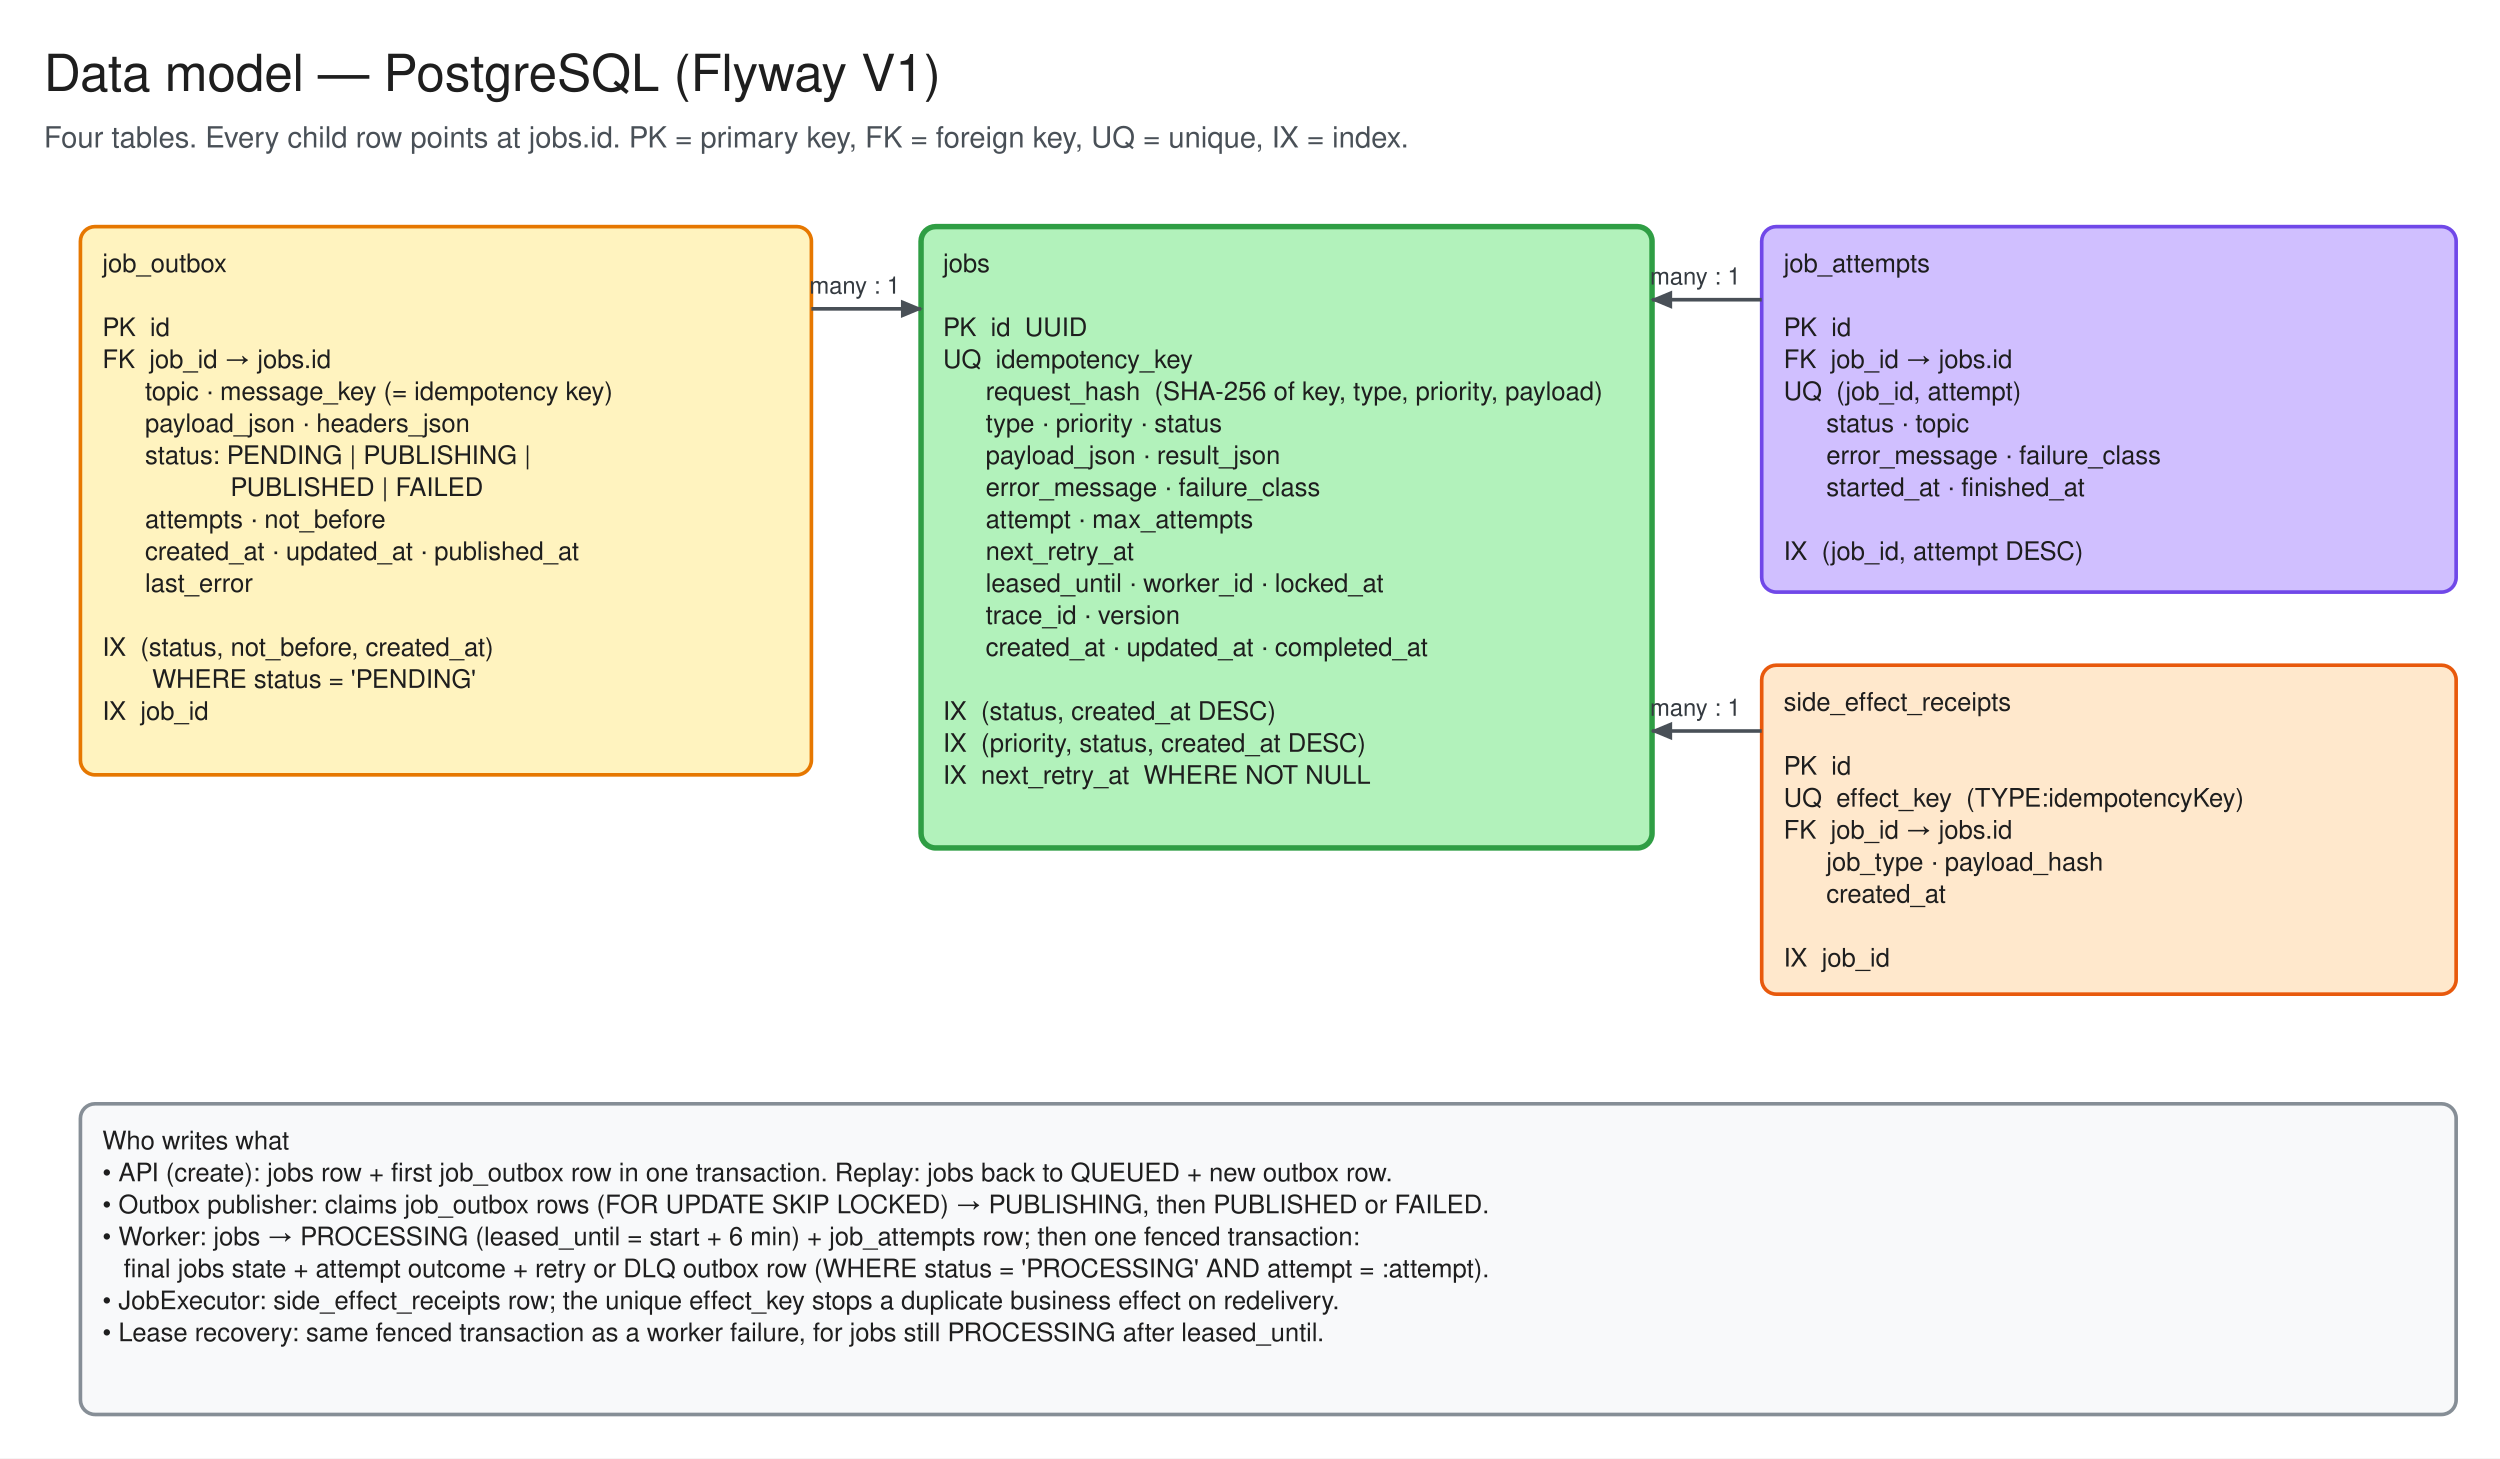
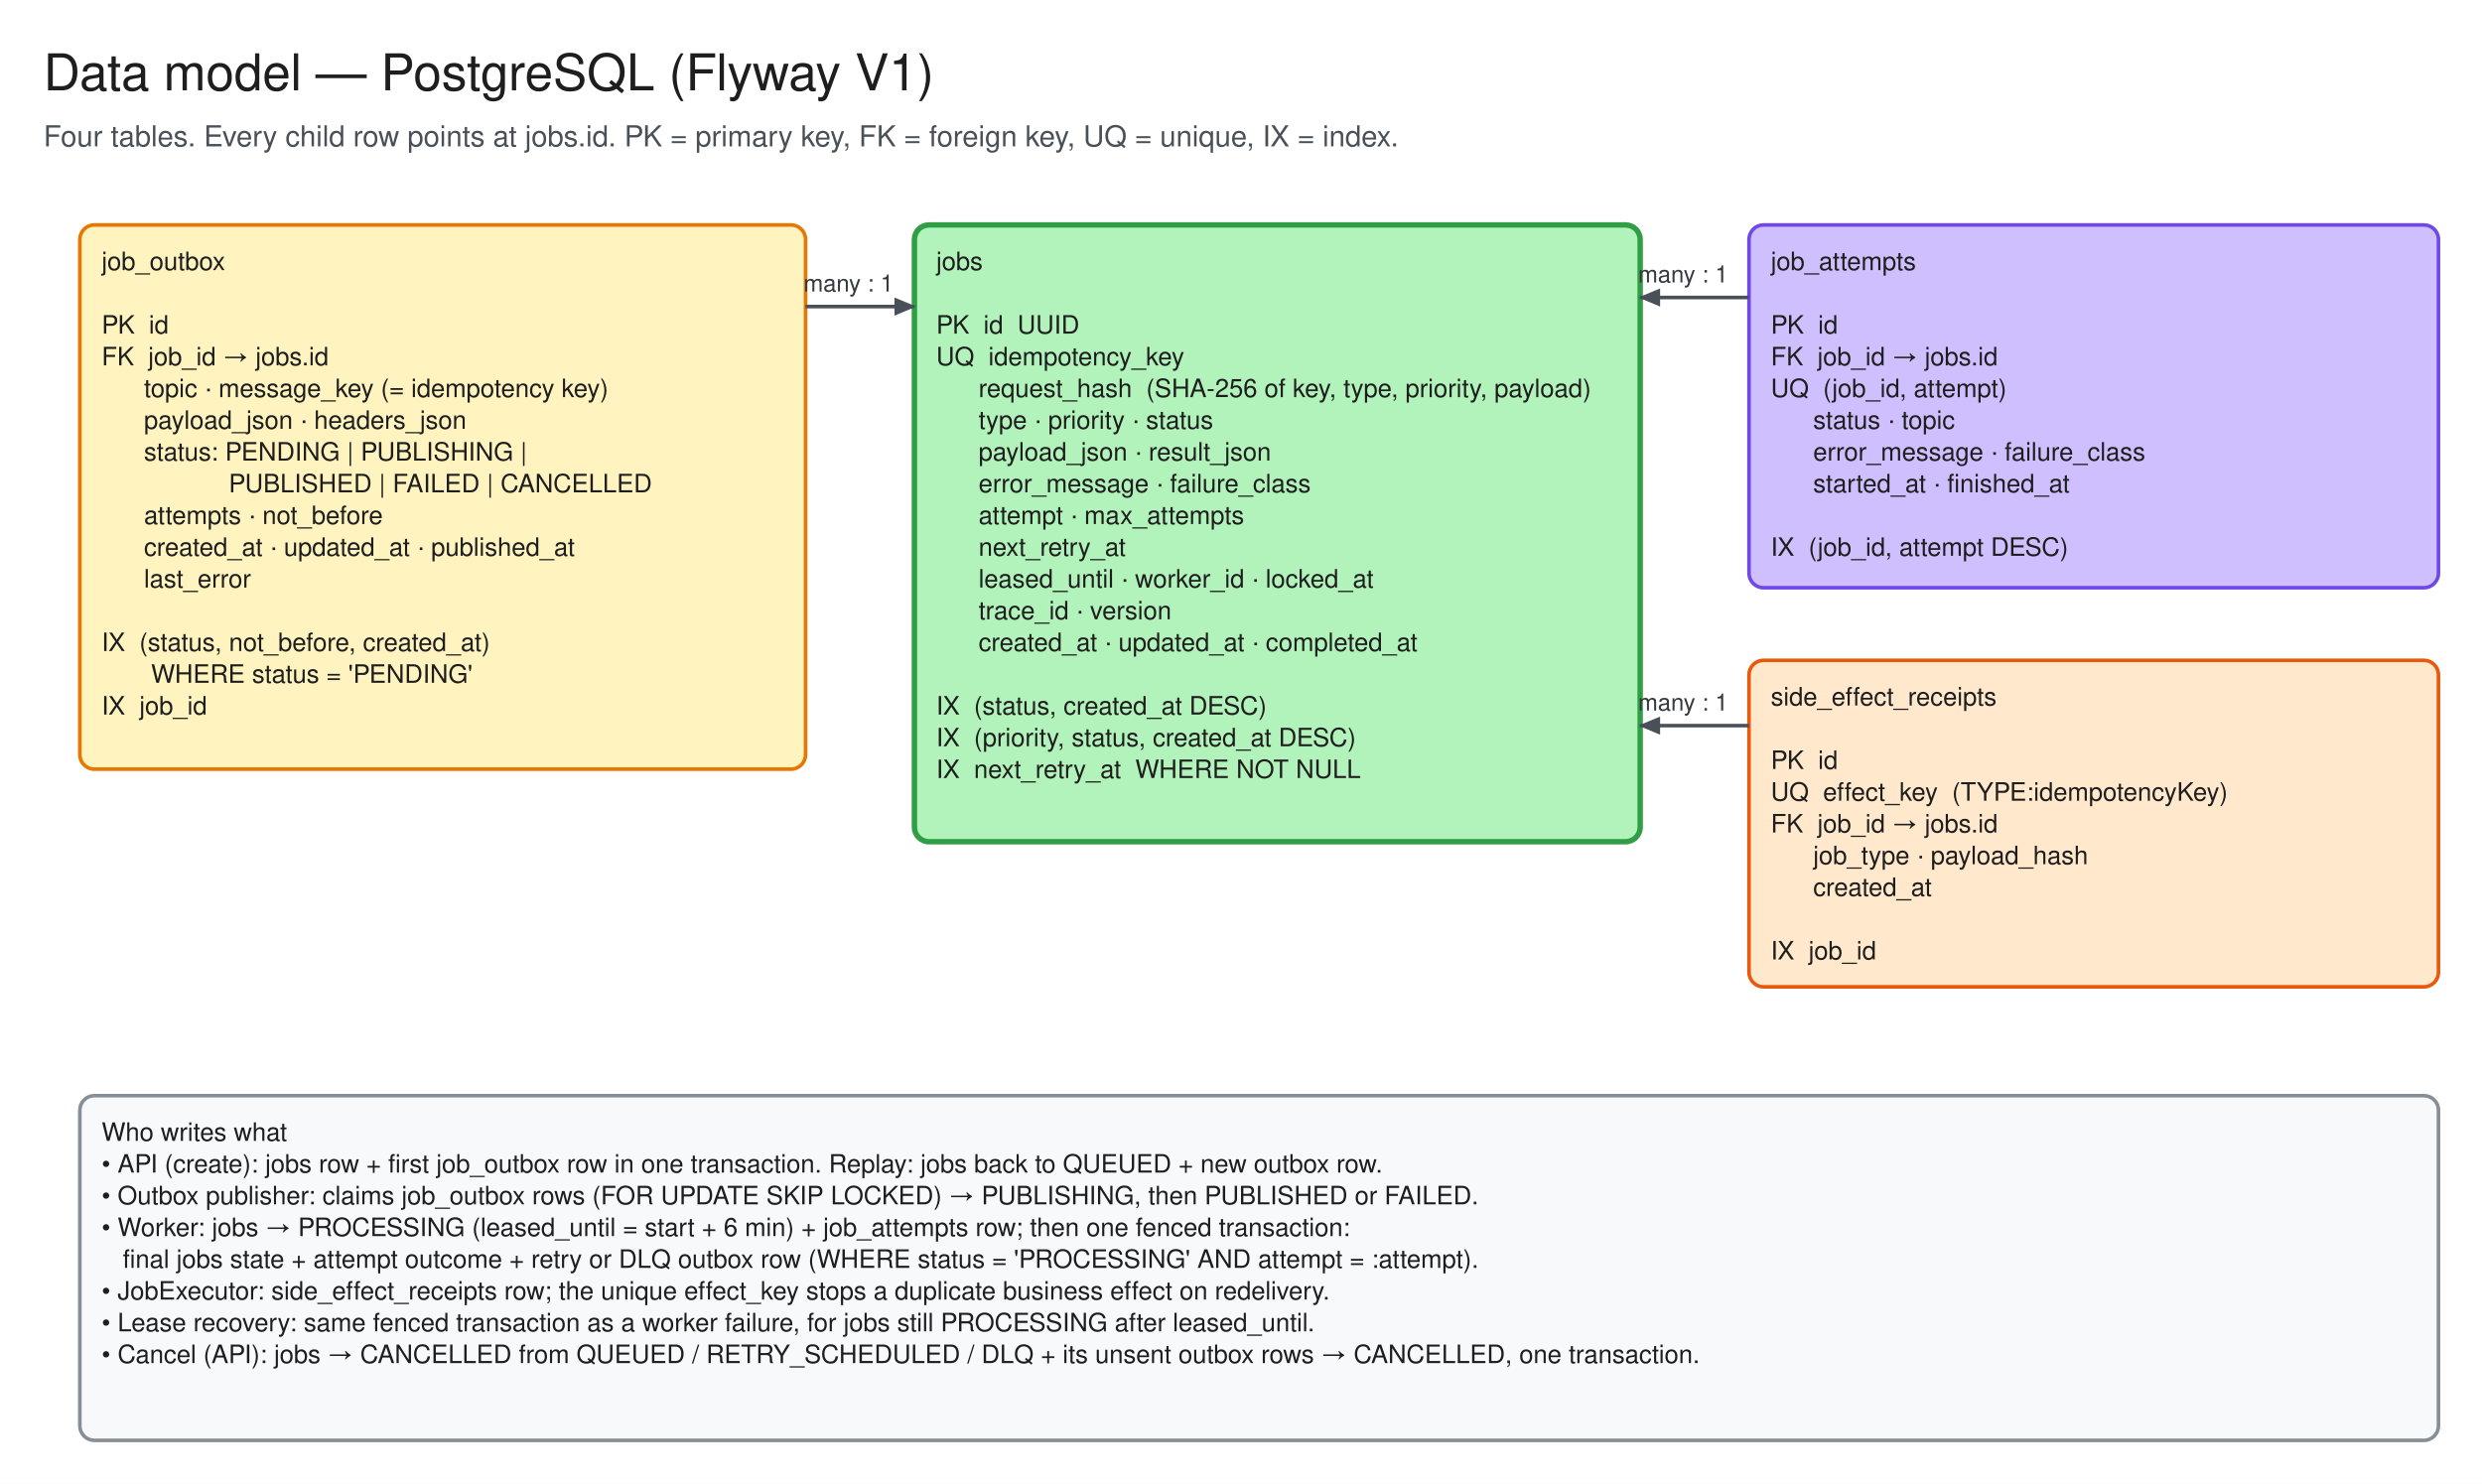
- <svg xmlns="http://www.w3.org/2000/svg" viewBox="16 -4 1368 798" width="1368" height="798" font-family="Helvetica, Arial, sans-serif">
+ <svg xmlns="http://www.w3.org/2000/svg" viewBox="16 -4 1368 818" width="1368" height="818" font-family="Helvetica, Arial, sans-serif">
  <defs>
    <marker id="ah0" markerWidth="12" markerHeight="10" refX="11" refY="5" orient="auto" markerUnits="userSpaceOnUse">
      <path d="M0,0 L12,5 L0,10 z" fill="#495057" />
    </marker>
  </defs>
-   <rect x="16" y="-4" width="1368" height="798" fill="#ffffff" />
+   <rect x="16" y="-4" width="1368" height="818" fill="#ffffff" />
  <rect x="520.0" y="120.0" width="400.0" height="340.0" rx="8" fill="#b2f2bb" stroke="#2f9e44" stroke-width="3" />
  <rect x="60.0" y="120.0" width="400.0" height="300.0" rx="8" fill="#fff3bf" stroke="#e67700" stroke-width="2" />
  <rect x="980.0" y="120.0" width="380.0" height="200.0" rx="8" fill="#d0bfff" stroke="#7048e8" stroke-width="2" />
  <rect x="980.0" y="360.0" width="380.0" height="180.0" rx="8" fill="#ffe8cc" stroke="#e8590c" stroke-width="2" />
  <polyline points="460.0,165.0 520.0,165.0" fill="none" stroke-linejoin="round" stroke="#495057" stroke-width="2" marker-end="url(#ah0)" />
  <polyline points="980.0,160.0 920.0,160.0" fill="none" stroke-linejoin="round" stroke="#495057" stroke-width="2" marker-end="url(#ah0)" />
  <polyline points="980.0,396.0 920.0,396.0" fill="none" stroke-linejoin="round" stroke="#495057" stroke-width="2" marker-end="url(#ah0)" />
-   <rect x="60.0" y="600.0" width="1300.0" height="170.0" rx="8" fill="#f8f9fa" stroke="#868e96" stroke-width="2" />
+   <rect x="60.0" y="600.0" width="1300.0" height="190.0" rx="8" fill="#f8f9fa" stroke="#868e96" stroke-width="2" />
  <text x="40.0" y="45.8" font-size="28" fill="#1e1e1e" text-anchor="start" xml:space="preserve">Data model — PostgreSQL (Flyway V1)</text>
  <text x="40.0" y="76.7" font-size="16" fill="#495057" text-anchor="start" xml:space="preserve">Four tables. Every child row points at jobs.id. PK = primary key, FK = foreign key, UQ = unique, IX = index.</text>
  <text x="532.0" y="144.9" font-size="14" fill="#1e1e1e" text-anchor="start" xml:space="preserve">jobs</text>
  <text x="532.0" y="179.9" font-size="14" fill="#1e1e1e" text-anchor="start" xml:space="preserve">PK  id  UUID</text>
  <text x="532.0" y="197.4" font-size="14" fill="#1e1e1e" text-anchor="start" xml:space="preserve">UQ  idempotency_key</text>
  <text x="532.0" y="214.9" font-size="14" fill="#1e1e1e" text-anchor="start" xml:space="preserve">      request_hash  (SHA-256 of key, type, priority, payload)</text>
  <text x="532.0" y="232.4" font-size="14" fill="#1e1e1e" text-anchor="start" xml:space="preserve">      type · priority · status</text>
  <text x="532.0" y="249.9" font-size="14" fill="#1e1e1e" text-anchor="start" xml:space="preserve">      payload_json · result_json</text>
  <text x="532.0" y="267.4" font-size="14" fill="#1e1e1e" text-anchor="start" xml:space="preserve">      error_message · failure_class</text>
  <text x="532.0" y="284.9" font-size="14" fill="#1e1e1e" text-anchor="start" xml:space="preserve">      attempt · max_attempts</text>
  <text x="532.0" y="302.4" font-size="14" fill="#1e1e1e" text-anchor="start" xml:space="preserve">      next_retry_at</text>
  <text x="532.0" y="319.9" font-size="14" fill="#1e1e1e" text-anchor="start" xml:space="preserve">      leased_until · worker_id · locked_at</text>
  <text x="532.0" y="337.4" font-size="14" fill="#1e1e1e" text-anchor="start" xml:space="preserve">      trace_id · version</text>
  <text x="532.0" y="354.9" font-size="14" fill="#1e1e1e" text-anchor="start" xml:space="preserve">      created_at · updated_at · completed_at</text>
  <text x="532.0" y="389.9" font-size="14" fill="#1e1e1e" text-anchor="start" xml:space="preserve">IX  (status, created_at DESC)</text>
  <text x="532.0" y="407.4" font-size="14" fill="#1e1e1e" text-anchor="start" xml:space="preserve">IX  (priority, status, created_at DESC)</text>
  <text x="532.0" y="424.9" font-size="14" fill="#1e1e1e" text-anchor="start" xml:space="preserve">IX  next_retry_at  WHERE NOT NULL</text>
  <text x="72.0" y="144.9" font-size="14" fill="#1e1e1e" text-anchor="start" xml:space="preserve">job_outbox</text>
  <text x="72.0" y="179.9" font-size="14" fill="#1e1e1e" text-anchor="start" xml:space="preserve">PK  id</text>
  <text x="72.0" y="197.4" font-size="14" fill="#1e1e1e" text-anchor="start" xml:space="preserve">FK  job_id → jobs.id</text>
  <text x="72.0" y="214.9" font-size="14" fill="#1e1e1e" text-anchor="start" xml:space="preserve">      topic · message_key (= idempotency key)</text>
  <text x="72.0" y="232.4" font-size="14" fill="#1e1e1e" text-anchor="start" xml:space="preserve">      payload_json · headers_json</text>
  <text x="72.0" y="249.9" font-size="14" fill="#1e1e1e" text-anchor="start" xml:space="preserve">      status: PENDING | PUBLISHING |</text>
-   <text x="72.0" y="267.4" font-size="14" fill="#1e1e1e" text-anchor="start" xml:space="preserve">                  PUBLISHED | FAILED</text>
+   <text x="72.0" y="267.4" font-size="14" fill="#1e1e1e" text-anchor="start" xml:space="preserve">                  PUBLISHED | FAILED | CANCELLED</text>
  <text x="72.0" y="284.9" font-size="14" fill="#1e1e1e" text-anchor="start" xml:space="preserve">      attempts · not_before</text>
  <text x="72.0" y="302.4" font-size="14" fill="#1e1e1e" text-anchor="start" xml:space="preserve">      created_at · updated_at · published_at</text>
  <text x="72.0" y="319.9" font-size="14" fill="#1e1e1e" text-anchor="start" xml:space="preserve">      last_error</text>
  <text x="72.0" y="354.9" font-size="14" fill="#1e1e1e" text-anchor="start" xml:space="preserve">IX  (status, not_before, created_at)</text>
  <text x="72.0" y="372.4" font-size="14" fill="#1e1e1e" text-anchor="start" xml:space="preserve">       WHERE status = 'PENDING'</text>
  <text x="72.0" y="389.9" font-size="14" fill="#1e1e1e" text-anchor="start" xml:space="preserve">IX  job_id</text>
  <text x="992.0" y="144.9" font-size="14" fill="#1e1e1e" text-anchor="start" xml:space="preserve">job_attempts</text>
  <text x="992.0" y="179.9" font-size="14" fill="#1e1e1e" text-anchor="start" xml:space="preserve">PK  id</text>
  <text x="992.0" y="197.4" font-size="14" fill="#1e1e1e" text-anchor="start" xml:space="preserve">FK  job_id → jobs.id</text>
  <text x="992.0" y="214.9" font-size="14" fill="#1e1e1e" text-anchor="start" xml:space="preserve">UQ  (job_id, attempt)</text>
  <text x="992.0" y="232.4" font-size="14" fill="#1e1e1e" text-anchor="start" xml:space="preserve">      status · topic</text>
  <text x="992.0" y="249.9" font-size="14" fill="#1e1e1e" text-anchor="start" xml:space="preserve">      error_message · failure_class</text>
  <text x="992.0" y="267.4" font-size="14" fill="#1e1e1e" text-anchor="start" xml:space="preserve">      started_at · finished_at</text>
  <text x="992.0" y="302.4" font-size="14" fill="#1e1e1e" text-anchor="start" xml:space="preserve">IX  (job_id, attempt DESC)</text>
  <text x="992.0" y="384.9" font-size="14" fill="#1e1e1e" text-anchor="start" xml:space="preserve">side_effect_receipts</text>
  <text x="992.0" y="419.9" font-size="14" fill="#1e1e1e" text-anchor="start" xml:space="preserve">PK  id</text>
  <text x="992.0" y="437.4" font-size="14" fill="#1e1e1e" text-anchor="start" xml:space="preserve">UQ  effect_key  (TYPE:idempotencyKey)</text>
  <text x="992.0" y="454.9" font-size="14" fill="#1e1e1e" text-anchor="start" xml:space="preserve">FK  job_id → jobs.id</text>
  <text x="992.0" y="472.4" font-size="14" fill="#1e1e1e" text-anchor="start" xml:space="preserve">      job_type · payload_hash</text>
  <text x="992.0" y="489.9" font-size="14" fill="#1e1e1e" text-anchor="start" xml:space="preserve">      created_at</text>
  <text x="992.0" y="524.9" font-size="14" fill="#1e1e1e" text-anchor="start" xml:space="preserve">IX  job_id</text>
  <text x="458.9" y="156.7" font-size="13" fill="#343a40" text-anchor="start" xml:space="preserve">many : 1</text>
  <text x="918.9" y="151.7" font-size="13" fill="#343a40" text-anchor="start" xml:space="preserve">many : 1</text>
  <text x="918.9" y="387.7" font-size="13" fill="#343a40" text-anchor="start" xml:space="preserve">many : 1</text>
  <text x="72.0" y="624.9" font-size="14" fill="#1e1e1e" text-anchor="start" xml:space="preserve">Who writes what</text>
  <text x="72.0" y="642.4" font-size="14" fill="#1e1e1e" text-anchor="start" xml:space="preserve">• API (create): jobs row + first job_outbox row in one transaction. Replay: jobs back to QUEUED + new outbox row.</text>
  <text x="72.0" y="659.9" font-size="14" fill="#1e1e1e" text-anchor="start" xml:space="preserve">• Outbox publisher: claims job_outbox rows (FOR UPDATE SKIP LOCKED) → PUBLISHING, then PUBLISHED or FAILED.</text>
  <text x="72.0" y="677.4" font-size="14" fill="#1e1e1e" text-anchor="start" xml:space="preserve">• Worker: jobs → PROCESSING (leased_until = start + 6 min) + job_attempts row; then one fenced transaction:</text>
  <text x="72.0" y="694.9" font-size="14" fill="#1e1e1e" text-anchor="start" xml:space="preserve">   final jobs state + attempt outcome + retry or DLQ outbox row (WHERE status = 'PROCESSING' AND attempt = :attempt).</text>
  <text x="72.0" y="712.4" font-size="14" fill="#1e1e1e" text-anchor="start" xml:space="preserve">• JobExecutor: side_effect_receipts row; the unique effect_key stops a duplicate business effect on redelivery.</text>
  <text x="72.0" y="729.9" font-size="14" fill="#1e1e1e" text-anchor="start" xml:space="preserve">• Lease recovery: same fenced transaction as a worker failure, for jobs still PROCESSING after leased_until.</text>
+   <text x="72.0" y="747.4" font-size="14" fill="#1e1e1e" text-anchor="start" xml:space="preserve">• Cancel (API): jobs → CANCELLED from QUEUED / RETRY_SCHEDULED / DLQ + its unsent outbox rows → CANCELLED, one transaction.</text>
</svg>
